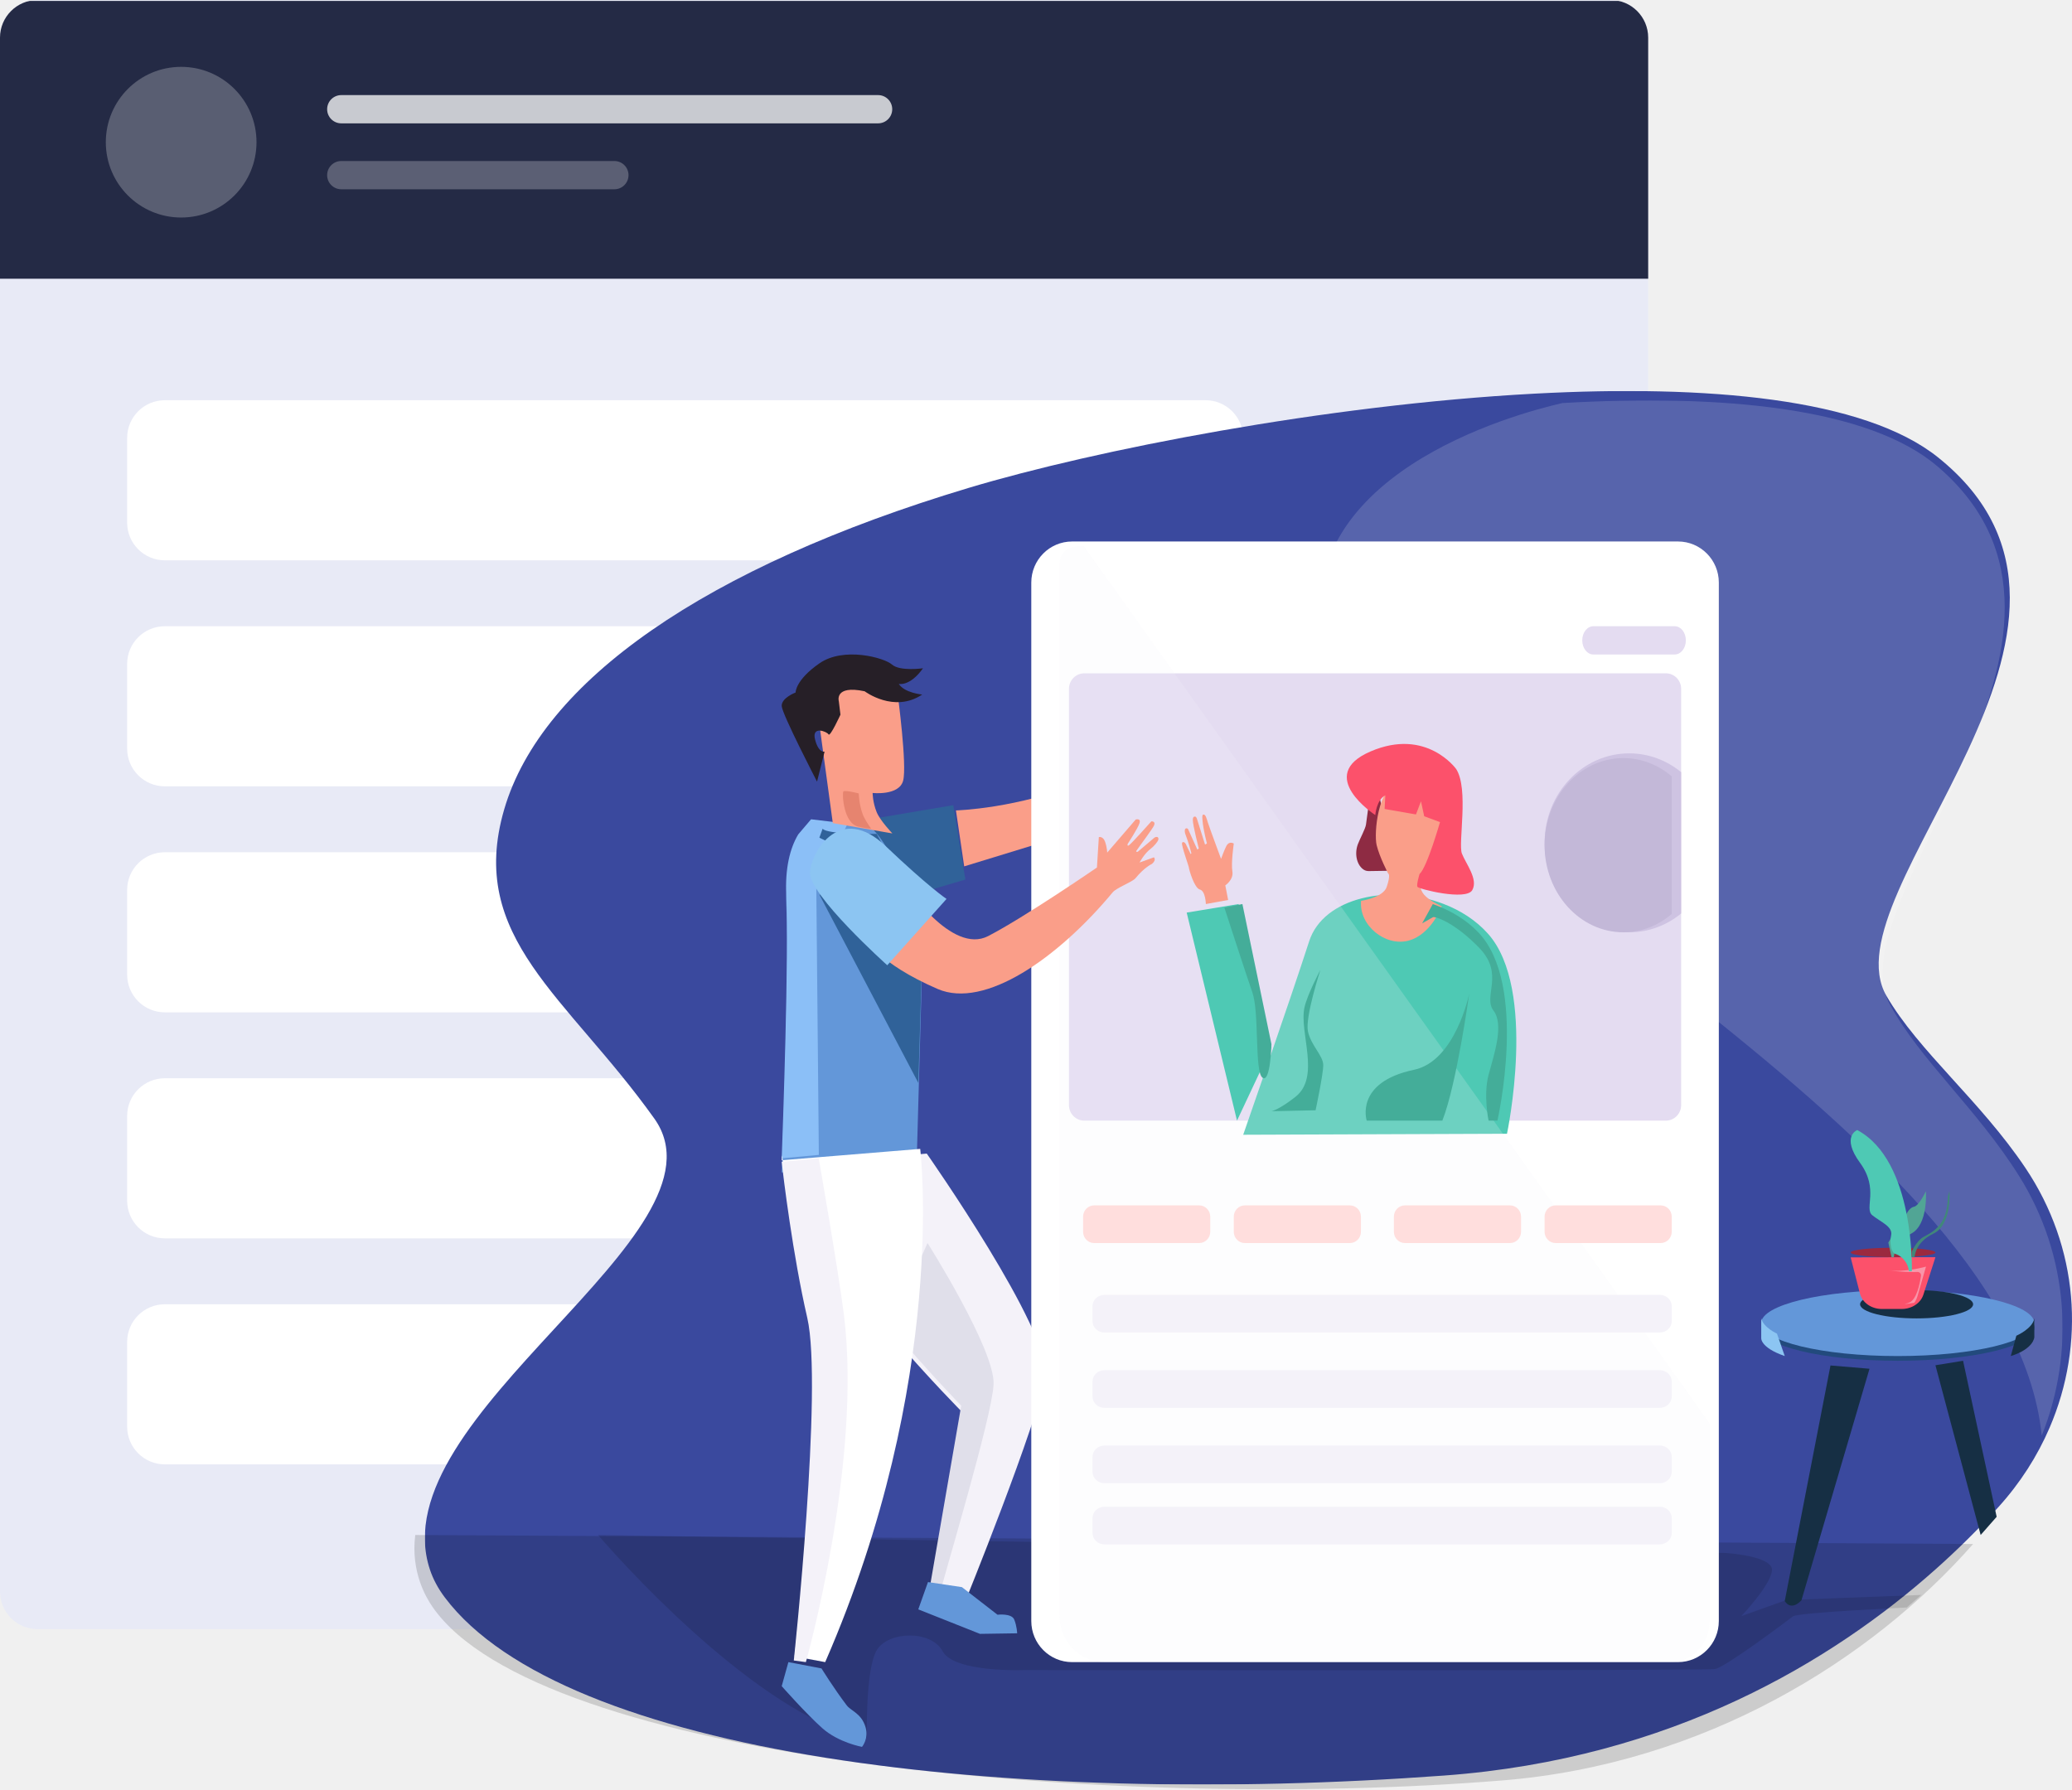
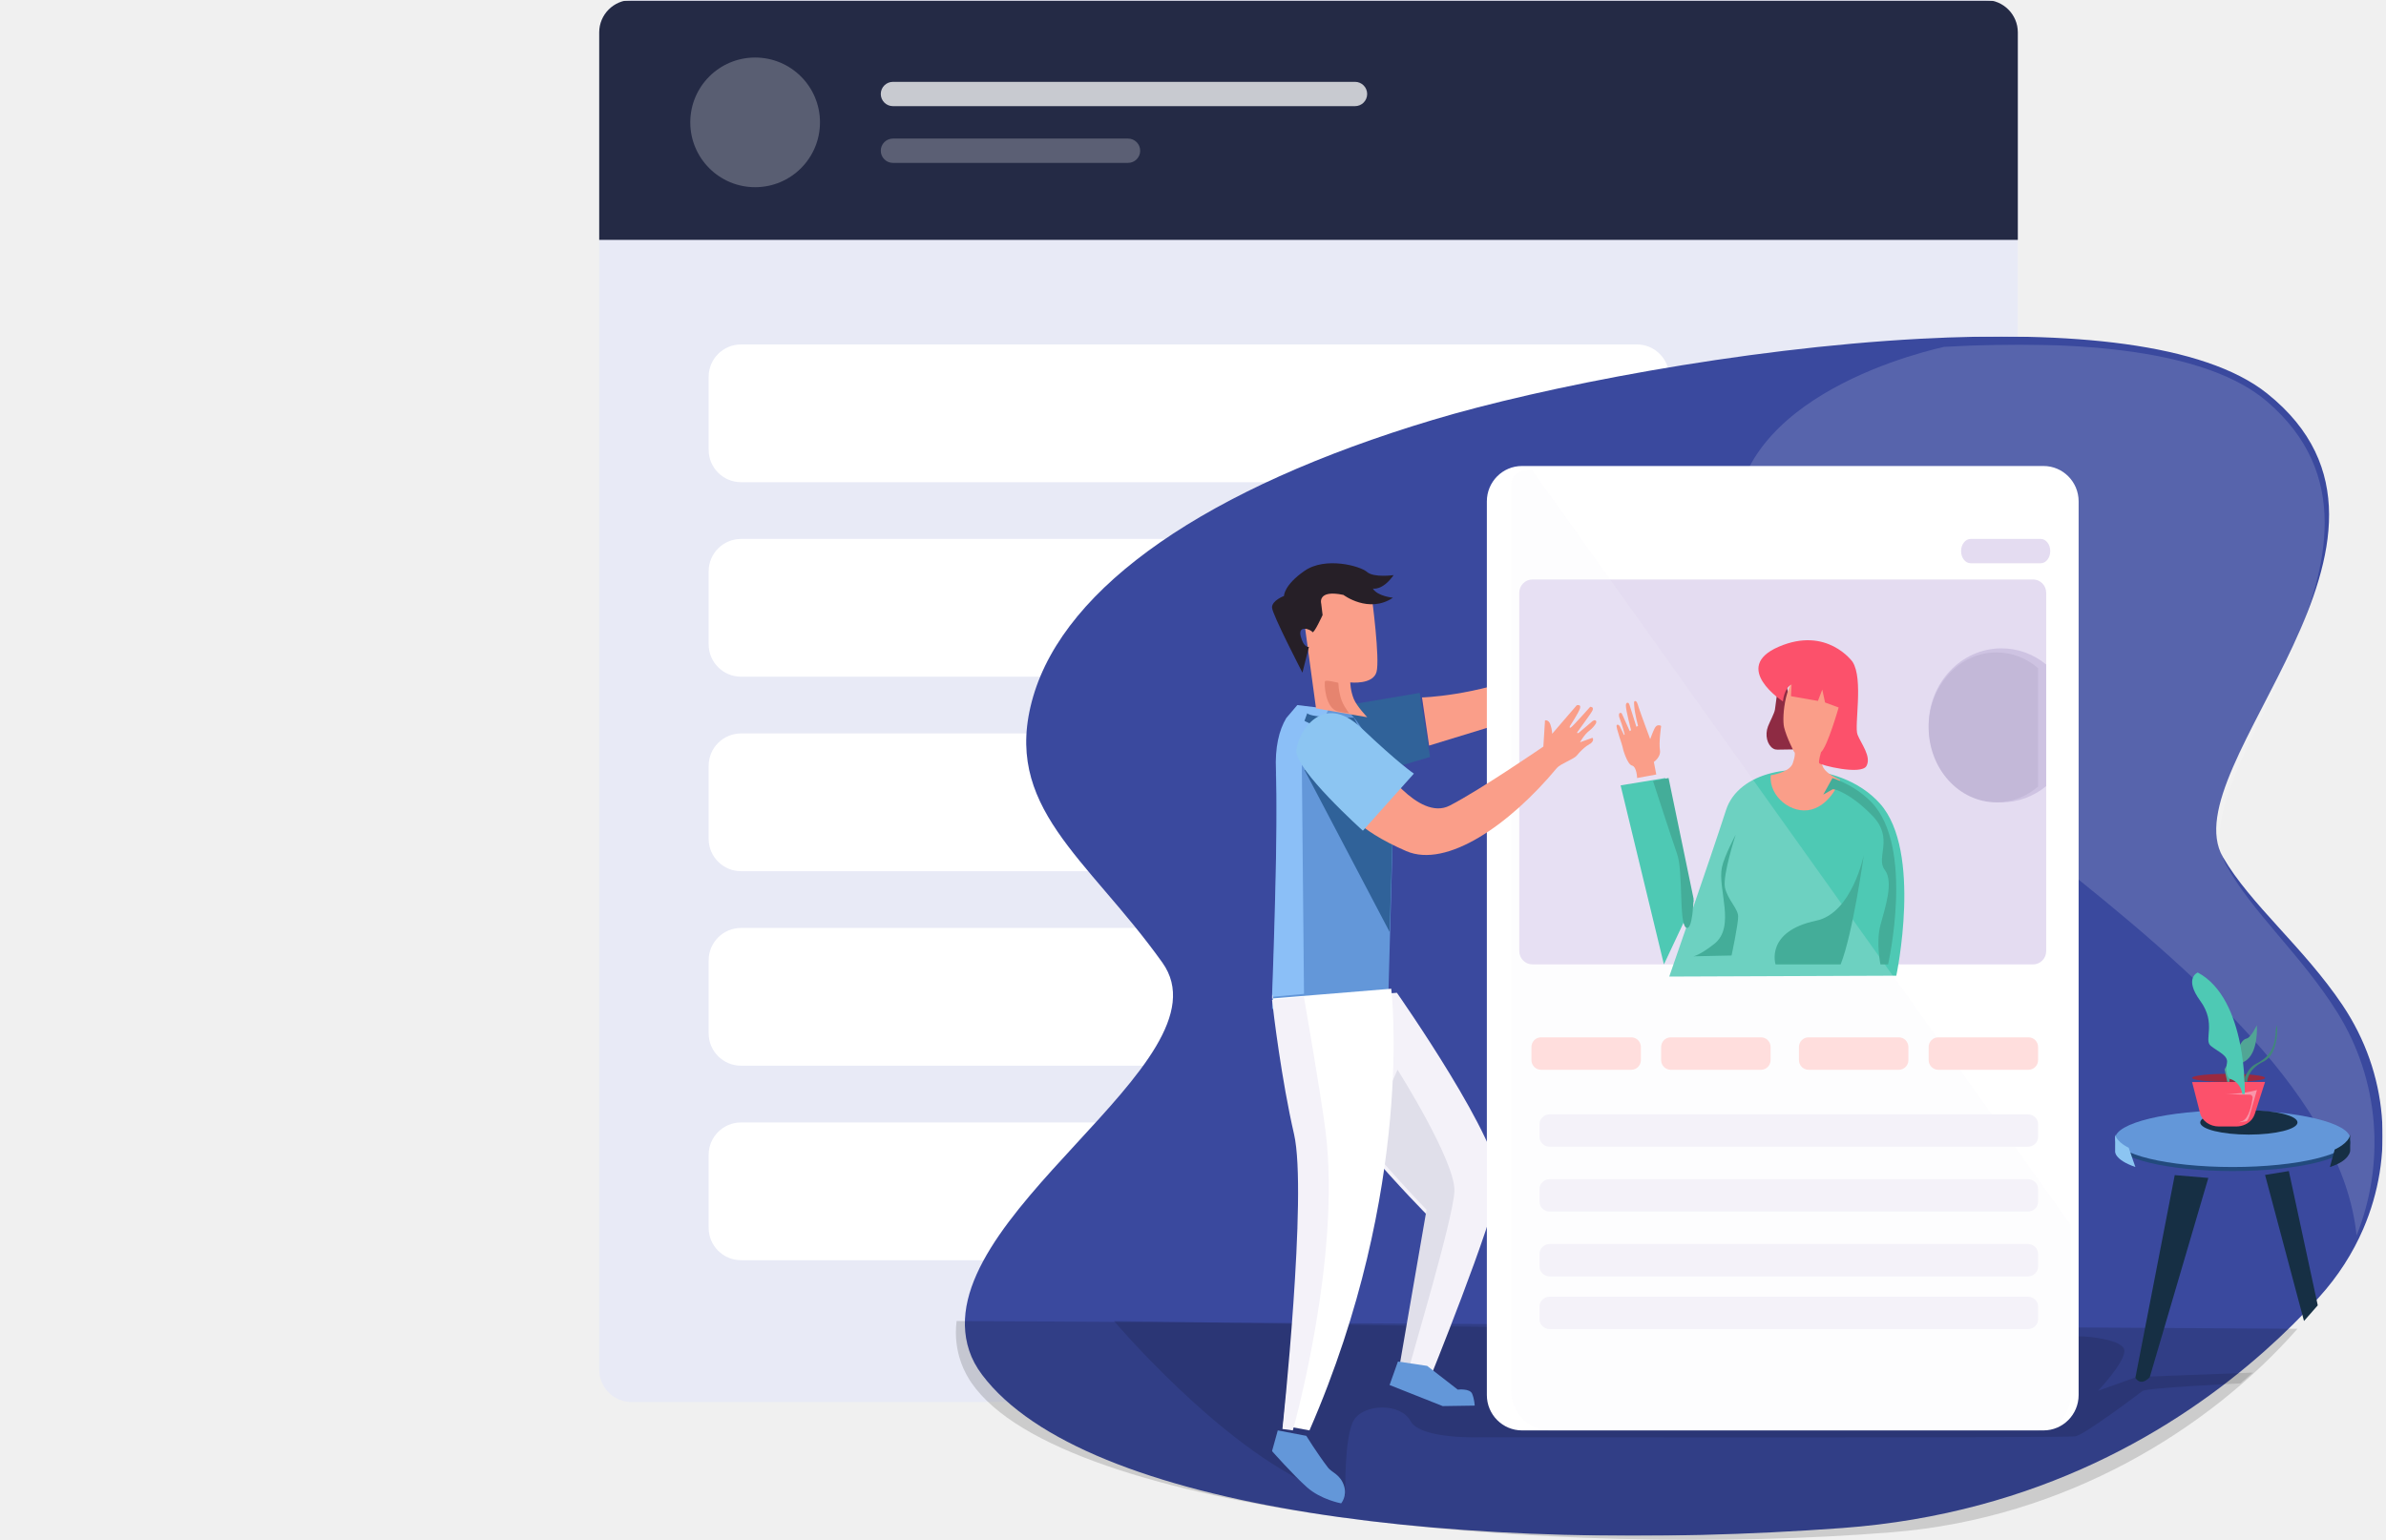
- <svg xmlns="http://www.w3.org/2000/svg" xmlns:xlink="http://www.w3.org/1999/xlink" width="440" height="380">
+ <svg xmlns="http://www.w3.org/2000/svg" xmlns:xlink="http://www.w3.org/1999/xlink" viewBox="0 0 293 380" width="536" height="346">
  <defs>
    <rect id="a" width="350" height="346" rx="8" />
    <path id="c" d="M0 .048h349.781V296H0z" />
    <path id="e" d="M0 .048h157.825v219.844H0z" />
  </defs>
  <g fill="none" fill-rule="evenodd">
    <mask id="b" fill="#fff">
      <use xlink:href="#a" />
    </mask>
    <use fill="#E8EAF6" fill-rule="nonzero" xlink:href="#a" />
    <g mask="url(#b)">
      <path fill="#242A45" d="M-3.53.197h547v59h-547z" />
      <g transform="translate(22.47 14.197)" fill="#FFF">
        <circle cx="16" cy="16" r="16" opacity=".245" />
        <g transform="translate(47 6)">
          <rect width="120" height="6" opacity=".75" rx="3" />
          <rect width="64" height="6" y="14" opacity=".25" rx="3" />
        </g>
      </g>
    </g>
    <rect width="237" height="34" x="27" y="85" fill="#FFF" rx="8" />
    <rect width="237" height="34" x="27" y="133" fill="#FFF" rx="8" />
    <rect width="237" height="34" x="27" y="181" fill="#FFF" rx="8" />
    <rect width="237" height="34" x="27" y="229" fill="#FFF" rx="8" />
    <rect width="237" height="34" x="27" y="277" fill="#FFF" rx="8" />
    <g transform="matrix(-1 0 0 1 440 83)">
      <mask id="d" fill="#fff">
        <use xlink:href="#c" />
      </mask>
      <path fill="#3A499E" d="M348.707 250.34c-.67 2.018-1.715 3.998-3.174 5.935-25.202 33.474-119.376 44.632-212.224 37.814-48.476-3.562-82.67-24.526-104.281-43.75a175.95 175.95 0 0 1-13.36-13.222c-4.669-5.145-8.313-10.86-10.91-16.895-7.647-17.778-6.174-38.316 5.123-55.161 9.577-14.276 22.722-24.824 29.513-36.543C52.326 106.2-16.043 49.782 28.448 14.138 44.152 1.554 77.608-1.35 114.11.602c44.428 2.378 93.365 11.955 120.284 20.045 55.712 16.737 90.58 40.98 98.539 68.256 7.958 27.276-13.311 39.618-31.88 65.654-17.495 24.526 58.553 62.997 47.654 95.783" mask="url(#d)" />
      <path fill="#306299" d="M254.549 90.872L237.564 88 235 103.799 256 110z" />
      <path fill="#FA9E89" d="M237 89.118S223.824 88.77 210 83l6.496 12.254L235.249 101 237 89.118z" />
      <g transform="translate(2 2)">
        <mask id="f" fill="#fff">
          <use xlink:href="#e" />
        </mask>
        <path fill="#FFF" d="M157.066 52.186C148.954 92.345 11.06 153.876 4.43 219.892c-7.118-17.752-5.747-38.258 4.77-55.078 8.914-14.255 21.15-24.787 27.471-36.489C48.71 106.043-14.934 49.707 26.481 14.117 41.1 1.552 72.242-1.348 106.221.602c10.344 2.364 58.164 15.331 50.845 51.584" mask="url(#f)" opacity=".152" />
      </g>
      <path fill="#000" d="M351.82 243c.985 7.866-2.34 13.336-3.64 15.227-22.429 32.672-144.494 43.563-227.13 36.908-43.146-3.476-78.505-25.715-100.05-50.22L351.82 243z" opacity=".149" />
      <path fill="#000" d="M73.627 246.812s-10.077.61-9.922 3.66c.155 3.05 6.511 9.758 6.511 9.758l-9.509-3.405L32 255.732l3.1 2.669s23.127 1.067 24.16 1.88c1.034.813 14.264 10.776 16.537 11.182 2.274.407 146.688.225 146.688.225s14.858.589 17.339-3.986c2.48-4.574 11.472-4.27 13.953-.305 2.48 3.965 2.136 18.603 2.136 18.603s6.793-1.773 7.166-1.931C286.644 274.106 313 243 313 243l-239.373 3.812z" opacity=".128" />
      <path fill="#162F44" d="M43 207.695l14.45 49.163s2.056 2.444 3.55.18L51.286 207l-8.286.695zM23.134 206L16 239.138 19.397 243 29 206.954z" />
      <path fill="#F4F2F9" d="M235.493 217.082l6.025 34.2.999 5.669-2.192.322-.156.024-4.788.703s-15.971-39.344-17.33-48.787C216.69 199.77 243.196 162 243.196 162l28.768 2.448c.761 8.219-10.744 23.711-21.027 35.77-8.101 9.499-15.444 16.864-15.444 16.864" />
      <path fill="#E0DFEA" d="M235.88 215.535l6.877 39.767-2.146.321-.073.377-.08-.352c-.875-3.83-11.14-37.737-11.452-44.648-.333-7.326 14.027-30 14.027-30L251 198.714c-7.93 9.474-15.12 16.82-15.12 16.82" />
      <path fill="#6397D9" d="M274 166l-28.667-2.387L244 115.886S251 91 258.667 91c4.553 0 8.986 1.804 11.7 6.195 1.853 3.003 2.903 7.22 2.633 12.896-.61 12.777.73 48.907.967 55.022.02.577.033.887.033.887" />
      <path fill="#8BBFF7" d="M266.115 162.276l.538-56.818L260 91.938l7.763-.938 2.729 3.21c1.79 3.003 2.803 7.22 2.542 12.894-.589 12.774.737 49.782.966 55.896l-7.885-.724z" />
      <path fill="#306299" d="M266 107l-21.017 40-.546-17.991-.437-14.598L261.524 107z" />
      <path fill="#FFF" d="M212.329 270H83.67c-4.789 0-8.671-3.908-8.671-8.73V40.73c0-4.822 3.882-8.73 8.671-8.73H212.33c4.789 0 8.671 3.908 8.671 8.73v220.54c0 4.822-3.882 8.73-8.671 8.73" />
      <path fill="#E4DCF1" d="M213 63.29v88.42c0 1.818-1.456 3.29-3.253 3.29H86.253c-1.797 0-3.253-1.472-3.253-3.29V63.29c0-1.818 1.456-3.29 3.253-3.29h123.494c1.797 0 3.253 1.472 3.253 3.29" />
      <path fill="#8E2B43" d="M148.853 84l-1.552 1.183L144 99.554l.071 2.367 5.227.079c.355.005.713-.065 1.03-.25 1.495-.878 2.133-3.325 1.308-5.493-.444-1.166-1.581-3.23-1.713-4.142-.314-2.184-1.07-8.115-1.07-8.115" />
      <path fill="#4EC9B4" d="M176 158l-54.224-.208-1.795-.006s-6.487-30.649 4.016-42.461c2.558-2.874 5.883-4.993 9.506-6.37 11.273-4.297 25.453-1.455 28.493 7.966C166.012 129.372 176 158 176 158" />
      <path fill="#FA9E89" d="M133.84 109.489s2.215 6.026 7.103 7.294c4.888 1.269 10.489-3.224 10.03-8.457 0 0-4.684-.687-5.447-2.96-.928-2.76-.306-2.854-.306-2.854s1.833-3.49 2.444-6.026c.611-2.537-.305-12.37-4.582-13.32-2.705-.602-7.027.317-10.082 4.757 0 0 1.528 8.563 3.666 12.686 2.139 4.123 3.208 6.026-2.826 8.88" />
      <path fill="#F4F2F9" d="M209.833 33.013L77 219.239v42.244c0 4.704 3.7 8.517 8.263 8.517h120.164c5.287 0 9.573-4.418 9.573-9.869V36.827c0-2.929-2.33-3.956-5.167-3.814" opacity=".184" />
      <path fill="#4EC9B4" d="M170 139.442L176.982 109 188 110.816 177.316 155z" />
      <path fill="#FA9E89" d="M179.2 108.137l.6-3.106s-1.8-1.184-1.5-2.959c.3-1.775-.3-5.917-.3-5.917s.957-.647 1.575.518c.44.829 1.125 2.737 1.125 2.737s2.296-6.166 2.826-7.79c.225-.691.452-1.767.975-1.603.275.086.175.715.128 1.33-.14 1.844-.928 4.784-.928 4.784l.4.234 1.663-5.276c.073-.256.193-.644.462-.665.238-.02.475.11.475.702 0 1.184-1.275 6.077-1.275 6.077l.319.219 1.935-4.278c.133-.323.613-.295.695.044.065.268.046.65-.173 1.192-.6 1.48-1.2 3.846-1.2 3.846l.15.173 1.05-2.17c.188-.347.649-.57.783-.2.188.518-1.458 4.97-1.458 5.267 0 .296-1.126 4.326-2.326 4.622-1.2.296-1.275 3.082-1.275 3.082l-4.726-.863z" />
      <path fill="#FFDEDD" d="M109.649 181H87.35c-1.298 0-2.351-1.072-2.351-2.394v-3.212c0-1.322 1.053-2.394 2.351-2.394h22.298c1.298 0 2.351 1.072 2.351 2.394v3.212c0 1.322-1.053 2.394-2.351 2.394m32 0H119.35c-1.298 0-2.351-1.072-2.351-2.394v-3.212c0-1.322 1.053-2.394 2.351-2.394h22.298c1.298 0 2.351 1.072 2.351 2.394v3.212c0 1.322-1.053 2.394-2.351 2.394m34 0H153.35c-1.298 0-2.351-1.072-2.351-2.394v-3.212c0-1.322 1.053-2.394 2.351-2.394h22.297c1.299 0 2.352 1.072 2.352 2.394v3.212c0 1.322-1.053 2.394-2.352 2.394m32 0h-22.297c-1.298 0-2.351-1.072-2.351-2.394v-3.212c0-1.322 1.053-2.394 2.351-2.394h22.298c1.298 0 2.351 1.072 2.351 2.394v3.212c0 1.322-1.053 2.394-2.351 2.394" />
      <path fill="#F4F2F9" d="M205.453 200H87.547C86.14 200 85 198.92 85 197.59v-3.18c0-1.33 1.14-2.41 2.547-2.41h117.906c1.407 0 2.547 1.08 2.547 2.41v3.18c0 1.33-1.14 2.41-2.547 2.41M87.547 216C86.14 216 85 214.92 85 213.59v-3.18c0-1.33 1.14-2.41 2.547-2.41h117.906c1.407 0 2.547 1.08 2.547 2.41v3.18c0 1.33-1.14 2.41-2.547 2.41H87.547zm117.906 16H87.547C86.14 232 85 230.92 85 229.59v-3.18c0-1.33 1.14-2.41 2.547-2.41h117.906c1.407 0 2.547 1.08 2.547 2.41v3.18c0 1.33-1.14 2.41-2.547 2.41m0 13H87.547C86.14 245 85 243.92 85 242.59v-3.18c0-1.33 1.14-2.41 2.547-2.41h117.906c1.407 0 2.547 1.08 2.547 2.41v3.18c0 1.33-1.14 2.41-2.547 2.41" />
      <path fill="#FC516B" d="M130.778 80.321s6.3-8.848 18.19-3.725c11.888 5.122-1.017 13.504-1.017 13.504s-.254-3.26-2.134-4.191l.153 2.897-6.656 1.165-1.067-2.794-.686 3.182-3.353 1.241s2.743 9.624 4.344 11.021c0 0 .686 2.25.457 2.716-.228.466-10.364 3.027-11.66.699-1.296-2.328 1.372-5.588 2.21-7.761.838-2.173-1.524-13.711 1.22-17.954" />
      <path fill="#E4DCF1" d="M101.648 56H84.352C83.053 56 82 54.657 82 53s1.053-3 2.352-3h17.296c1.299 0 2.352 1.343 2.352 3s-1.053 3-2.352 3" />
      <path fill="#44AD99" d="M128 128s2.664 19.286 5.71 27h16.06s2.648-8.138-10.047-10.8C130.893 142.349 128 128 128 128m31.611-5s3.26 10 2.648 13c-.61 3-3.259 5.2-3.259 7.2s1.63 9.6 1.63 9.6l9.37.2s-1.556-.266-5.093-3.05c-5.398-4.25-.764-13.625-1.91-18.95-.6-2.794-3.386-8-3.386-8M170 138.772s.213 8.383 1.915 7.093c1.702-1.29.638-13.757 2.127-18.056 1.49-4.3 5.958-18.057 5.958-18.057l-3.83-.752-6.17 29.772z" />
      <path fill="#FA9E89" d="M195.377 100.475s1.576.692 3.5 3.046c.636.78 4.03 2.021 4.833 2.988 11.645 14.02 27.196 24.841 37.163 20.533C253.603 121.54 256 116.424 256 116.424l-8.414-11.362s-9.663 14.759-17.434 10.739c-7.772-4.02-23.092-14.557-23.092-14.557l-.406-6.464s-.895-.24-1.324.995c-.43 1.236-.45 2.304-.45 2.304l-6.049-7.024s-1.162-.36-.808.769c.354 1.13 2.491 4.368 2.491 4.368s.22.616-.243.335c-.54-.327-4.766-5.092-4.766-5.092s-.973-.064-.576.866c.307.717 2.865 4.09 3.73 5.354.258.376-.282.235-.282.235l-3.496-2.97c-.473-.319-.963-.213-.87.368.075.46 1.027 1.519 1.593 1.939 1.414 1.046 2.4 2.952 2.4 2.952l-3.044-1.1s-.595.528.417 1.396M267 63.49l-3.85 28.32L250.504 94s.64-.668 1.372-1.56c.748-.907 1.59-2.05 1.963-2.966.85-2.104.856-4.066.856-4.066s-5.608.633-6.477-2.595c-.872-3.232 1.143-18.284 1.143-18.284S251.864 55.07 267 63.49" />
      <path fill="#261F27" d="M256.387 63.812s-6.236 4.71-12.219.698c0 0 3.792-.35 4.972-2.268 0 0-2.36.61-5.14-3.314 0 0 4.887.698 6.572-.785 1.686-1.483 10.28-3.838 15.42-.262 5.141 3.576 5.057 6.193 5.057 6.193s3.033 1.133 2.95 2.878c-.085 1.744-7.5 16.048-7.5 16.048l-1.601-6.367s1.264.378 2.022-2.587c.758-2.966-2.528-1.687-2.865-1.076-.337.61-2.528-4.187-2.528-4.187l.337-2.79s1.096-3.577-5.477-2.18" />
      <path fill="#FFF" d="M268.214 196.384c-3.591 14.487 3.05 72.409 3.05 72.409L264.766 270c-26.16-60.015-20.176-109-20.176-109l29.41 2.414s-.075-1.224-.106-.934c-.338 3.008-2.408 20.689-5.68 33.904" />
      <path fill="#6397D9" d="M235.73 254.076l-7.553 5.859s-2.975-.359-3.548 1.016c-.572 1.375-.629 2.93-.629 2.93l7.896.119L245 258.799 242.94 253l-7.21 1.076zm29.82 17.264s-2.672 4.322-5.365 7.852c-.905 1.186-3.117 1.701-3.978 4.595-.74 2.49.74 4.213.74 4.213s4.965-.894 8.419-3.957c3.453-3.064 8.634-8.937 8.634-8.937L272.582 270l-7.031 1.34z" />
      <path fill="#224A7D" d="M66 199c0 3.866-12.984 7-29 7s-29-3.134-29-7 12.984-7 29-7 29 3.134 29 7" />
      <path fill="#6397D9" d="M66 198c0 3.866-12.984 7-29 7s-29-3.134-29-7 12.984-7 29-7 29 3.134 29 7" />
      <path fill="#162F44" d="M45 194c0 1.657-5.373 3-12 3s-12-1.343-12-3 5.373-3 12-3 12 1.343 12 3m-37 3v3.986s.07 2.464 5 4.014l-1.179-4.318S8.358 199.187 8 197" />
      <path fill="#8CC5F2" d="M65.994 197v4.085s.39 2.043-4.994 3.915l1.652-4.766s2.86-1.277 3.342-3.234" />
      <path fill="#FC516B" d="M47 184.038l-1.968 7.69c-.488 1.914-2.423 3.272-4.653 3.272h-4.233c-1.585 0-3.025-.685-3.9-1.772a4.02 4.02 0 0 1-.692-1.278l-1.706-5.313L29 184l18 .038z" />
      <path fill="#9B293F" d="M47 183c0 .552-4.03 1-9 1s-9-.448-9-1 4.03-1 9-1 9 .448 9 1" />
      <path fill="#F995A9" d="M34.594 193.657c.354.137.688.253 1 .343l-2.11-.324a4.41 4.41 0 0 1-.657-1.35l-1.616-5.608c-.081-.27-.211-.7-.211-.718 0 0 4.215 1.242 8 .818-1.231.164-4.31.412-6.168.32a.724.724 0 0 0-.764.815c.234 1.657.905 5.074 2.526 5.704" />
      <path fill="#51A595" d="M39 180.901l-.679 3.087-.494.012s-.028-3.099-3.674-5c-3.65-1.9-3.127-9-3.127-9l.003.009c.088.183 1.488 3.1 2.549 3.29 1.094.202 1.773 1.95 1.773 1.95s.522.75 1.147.6c.626-.15 1.251 1.5 1.251 1.5l.207 1.752 1.044 1.8z" />
      <path fill="#4EC9B4" d="M34.007 186.987s-.7-23.436 11.6-29.987c0 0 3.501 1.352-.6 6.967-4.1 5.615-.799 9.67-2.6 11.127-1.8 1.455-4.4 2.391-4 4.263.4 1.872-.1 3.744-.9 3.952-.8.207-2.6 1.312-2.88 3.691l-.62-.013z" />
      <path fill="#41877A" d="M34 182.8l-.04 1.188-.538.012s-.03-3.099-3.994-5c-3.968-1.9-3.4-9-3.4-9l.004.009.336 1.068c0 6.45 3.723 7.787 5.212 8.648 1.489.861 2.42 3.075 2.42 3.075" />
      <path fill="#306299" d="M253.815 94.105s10.552.172 11.494-1.105l.691 1.898s-8.36 4.557-14 2.624l1.815-3.417z" />
      <path fill="#8CC5F2" d="M239 107.916L251.588 122s16.822-15.082 16.404-19.81c-.417-4.727-6.58-14.515-16.034-5.523C242.76 105.415 239 107.916 239 107.916" />
      <path fill="#F4F2F9" d="M271.435 269.654l-2.566.346s-12.026-42.47-8.07-73.847c1.189-9.434 5.344-33.153 5.344-33.153l7.857.737c-.318 3.023-2.357 19.855-5.426 33.137-3.367 14.562 2.86 72.78 2.86 72.78" />
      <path fill="#E6846F" d="M257.747 92.558c-1.488.324-2.299.427-2.747.442.698-.966 1.484-2.182 1.832-3.158.793-2.241.799-4.33.799-4.33s2.971-.782 3.277-.413c.304.368 0 6.77-3.161 7.459" />
      <path fill="#CEC3E2" d="M112 96c0 10.492-8.048 19-17.973 19-4.156 0-7.981-1.491-11.027-3.996V80.996C86.046 78.49 89.87 77 94.027 77 103.952 77 112 85.508 112 96" />
      <path fill="#C3B8D8" d="M112 96.5c0 10.216-7.493 18.5-16.734 18.5-3.87 0-7.43-1.452-10.266-3.89V81.89C87.835 79.453 91.397 78 95.266 78 104.507 78 112 86.284 112 96.5" />
      <path fill="#44AD99" d="M138 113.096s-1.985-1.104-2.298-1.305c-.314-.199-4.39.902-9.826 6.516-5.433 5.614-.73 10.324-3.028 13.33-2.301 3.008-.107 9.323 1.044 13.635 1.15 4.31 0 9.722 0 9.722l-.06.006-1.821-.006s-6.584-28.868 4.075-39.995c2.596-2.706 5.97-4.703 9.647-5.999l2.267 4.096z" />
    </g>
  </g>
</svg>
